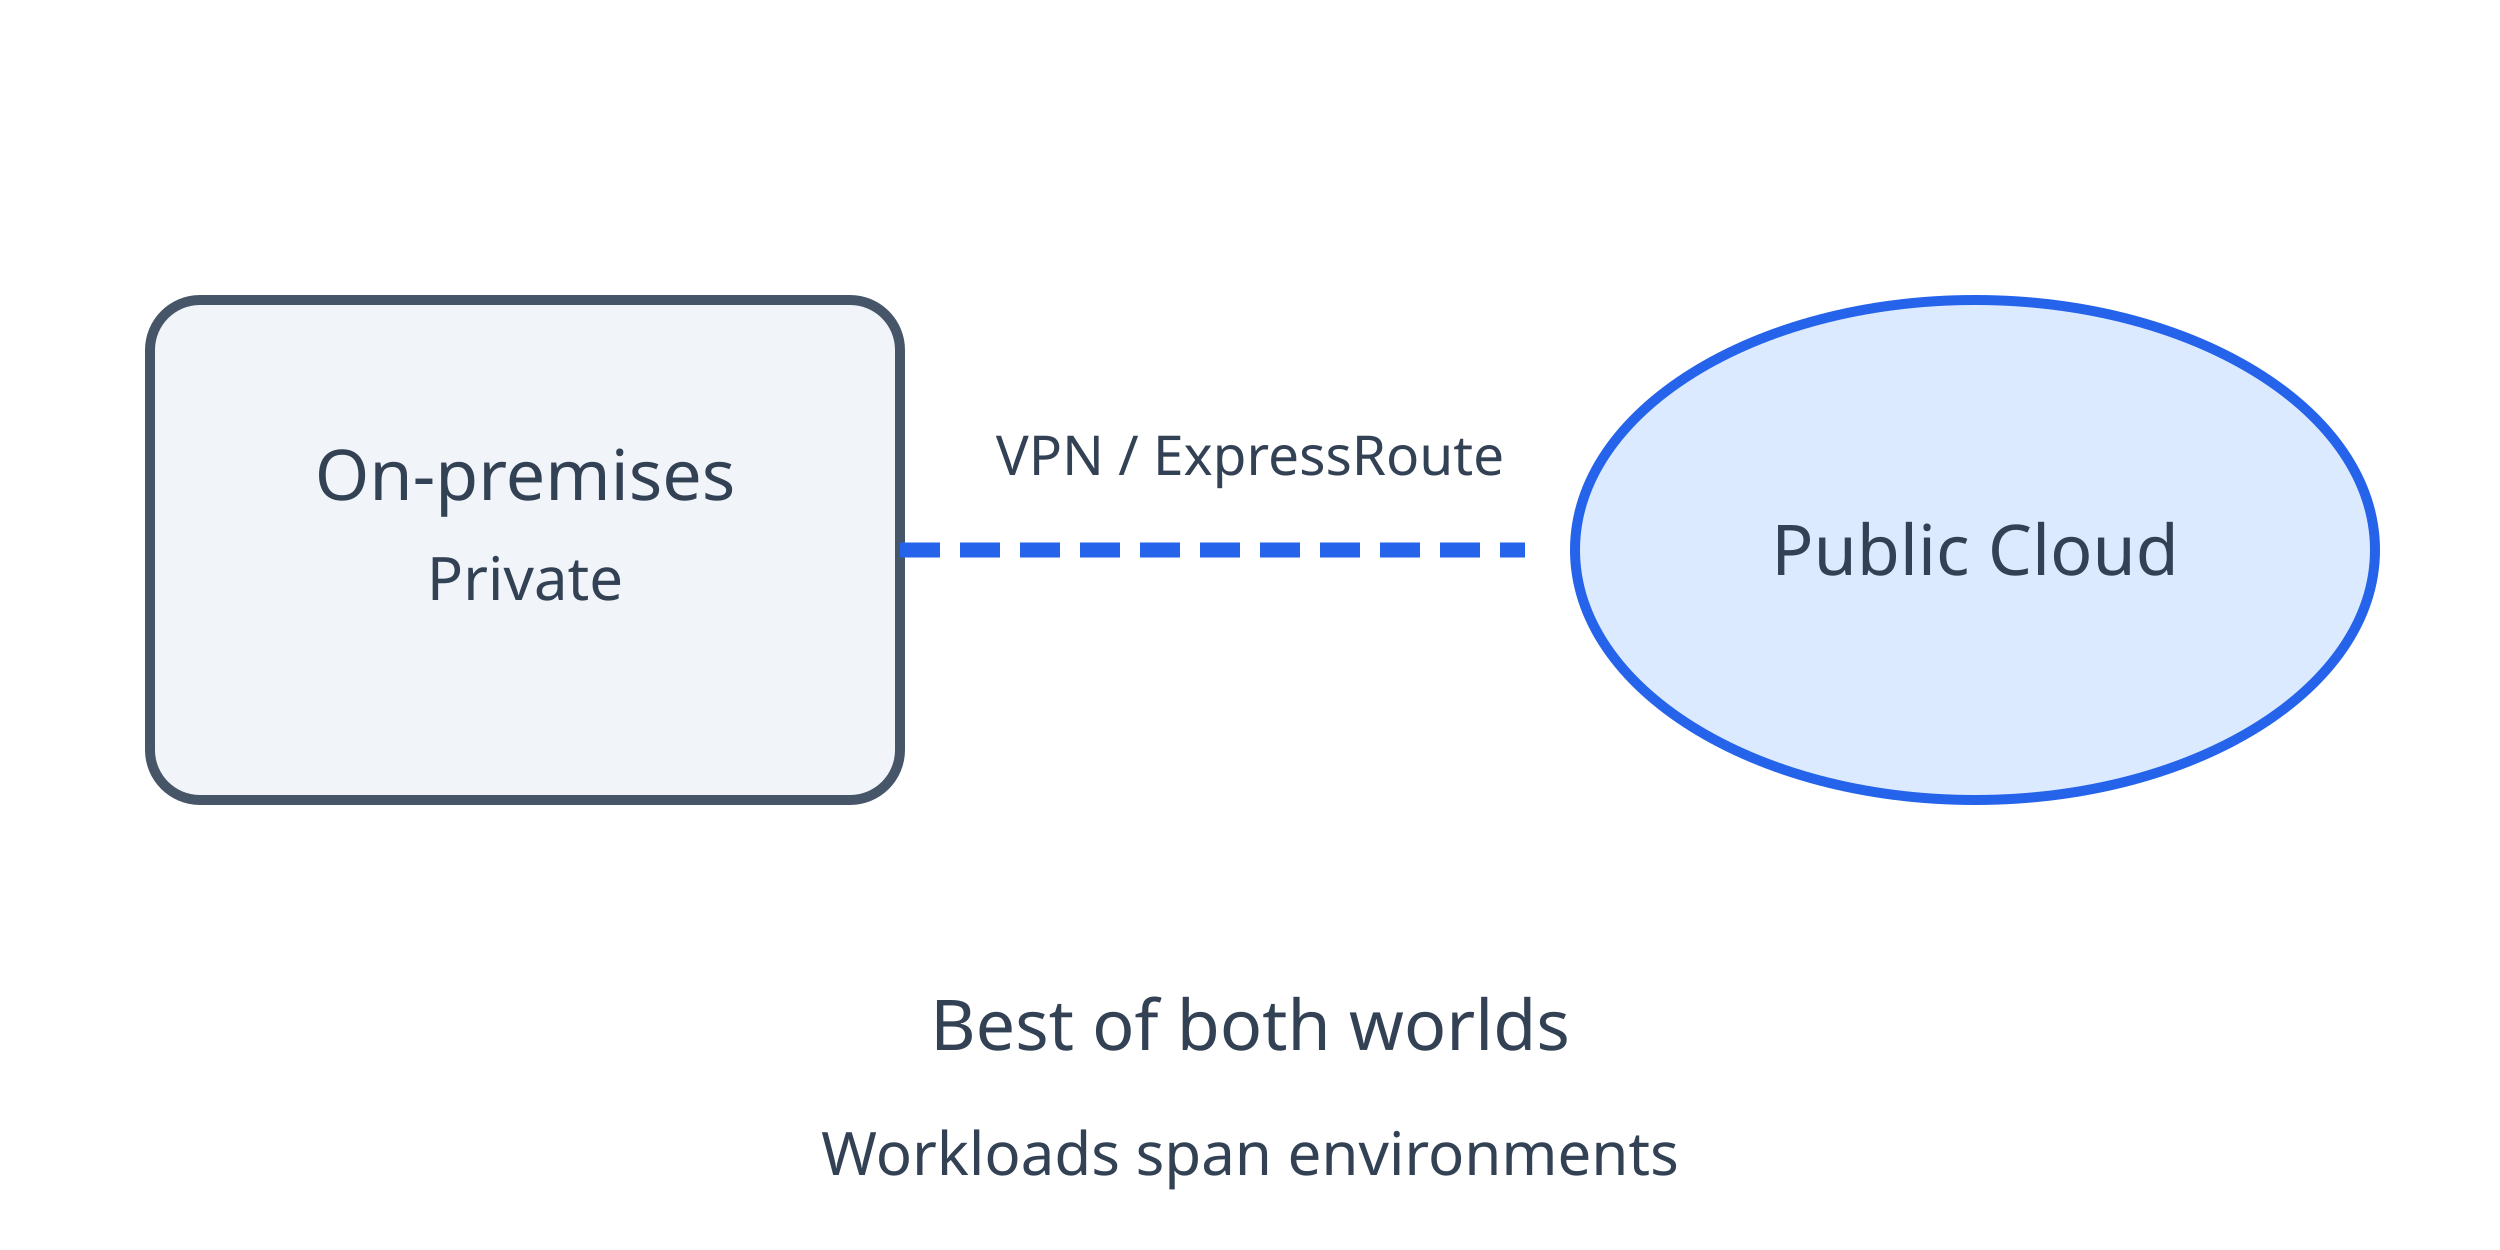
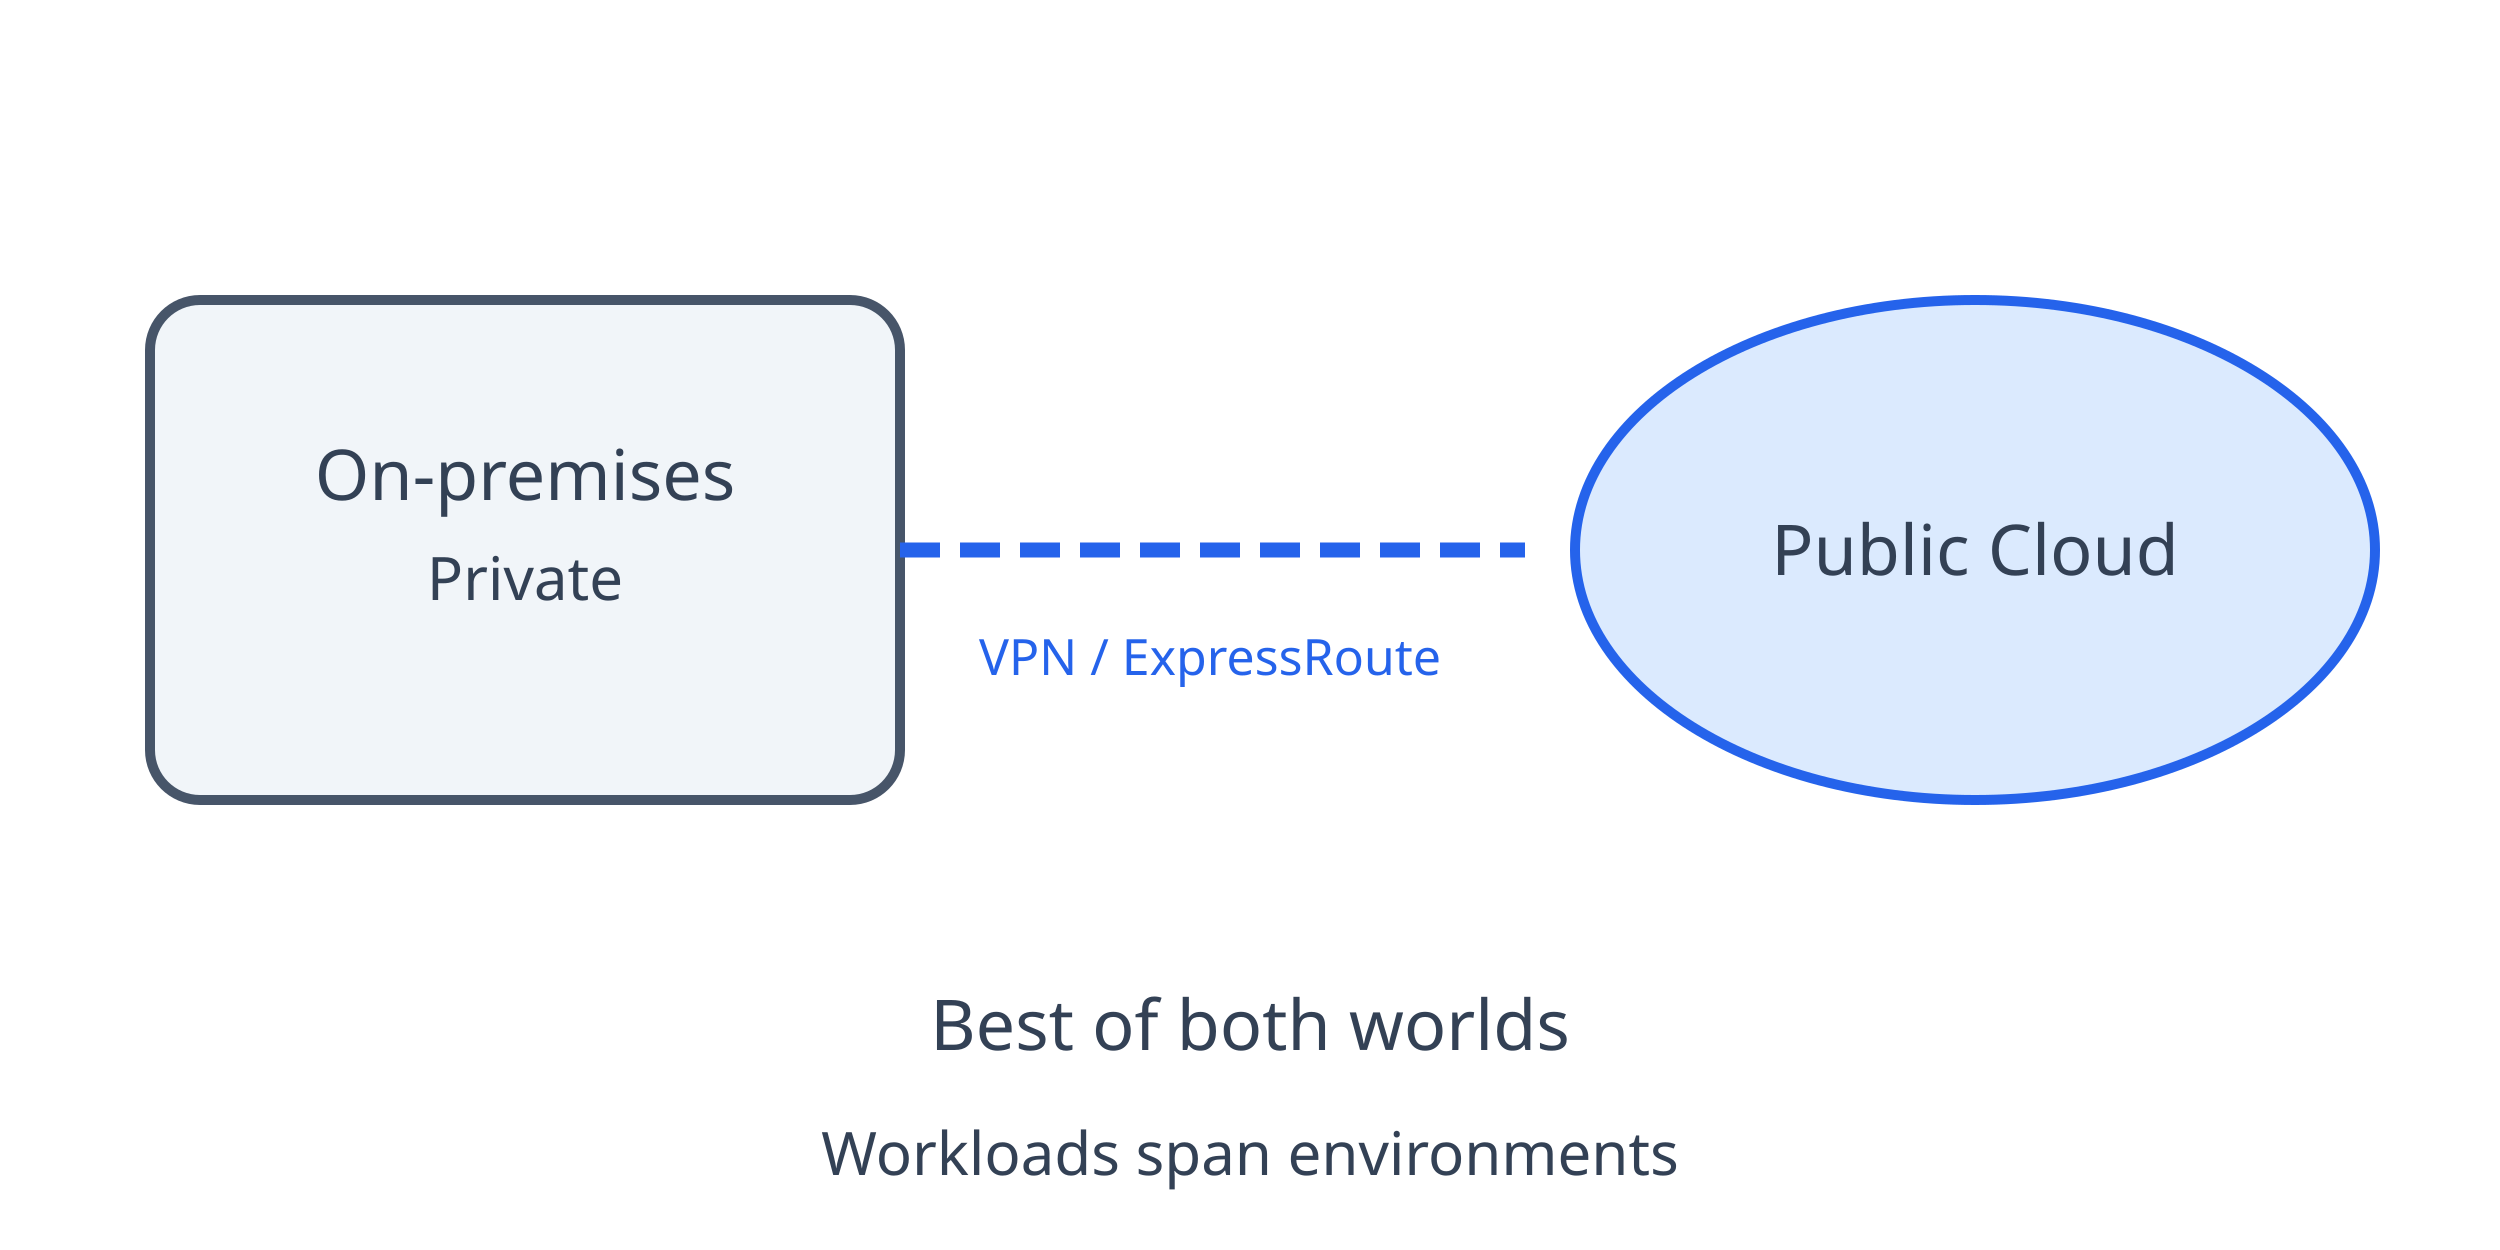
<svg xmlns="http://www.w3.org/2000/svg" viewBox="0 0 500 250" width="500" height="250">
  <defs>
    <marker id="arrow" markerWidth="10" markerHeight="7" refX="9" refY="3.5" orient="auto">
      <polygon points="0 0, 10 3.5, 0 7" fill="#475569" />
    </marker>
    <marker id="arrowBlue" markerWidth="10" markerHeight="7" refX="9" refY="3.5" orient="auto">
      <polygon points="0 0, 10 3.5, 0 7" fill="#2563EB" />
    </marker>
  </defs>
  <rect width="500" height="250" fill="#FFFFFF" />
  <rect x="30" y="60" width="150" height="100" rx="10" fill="#F1F5F9" stroke="#475569" stroke-width="2" />
  <text x="105" y="100" text-anchor="middle" font-family="Segoe UI" font-size="14" fill="#334155">On-premises</text>
  <text x="105" y="120" text-anchor="middle" font-family="Segoe UI" font-size="12" fill="#334155">Private</text>
  <ellipse cx="395" cy="110" rx="80" ry="50" fill="#DBEAFE" stroke="#2563EB" stroke-width="2" />
  <text x="395" y="115" text-anchor="middle" font-family="Segoe UI" font-size="14" fill="#334155">Public Cloud</text>
  <line x1="180" y1="110" x2="305" y2="110" stroke="#2563EB" stroke-width="3" stroke-dasharray="8,4" />
-   <text x="250" y="95" text-anchor="middle" font-family="Segoe UI" font-size="11" fill="#334155">VPN / ExpressRoute</text>
+   <text x="242" y="135" text-anchor="middle" font-family="Segoe UI" font-size="10" fill="#2563EB">VPN / ExpressRoute</text>
  <text x="250" y="210" text-anchor="middle" font-family="Segoe UI" font-size="14" fill="#334155">Best of both worlds</text>
  <text x="250" y="235" text-anchor="middle" font-family="Segoe UI" font-size="12" fill="#334155">Workloads span environments</text>
</svg>
